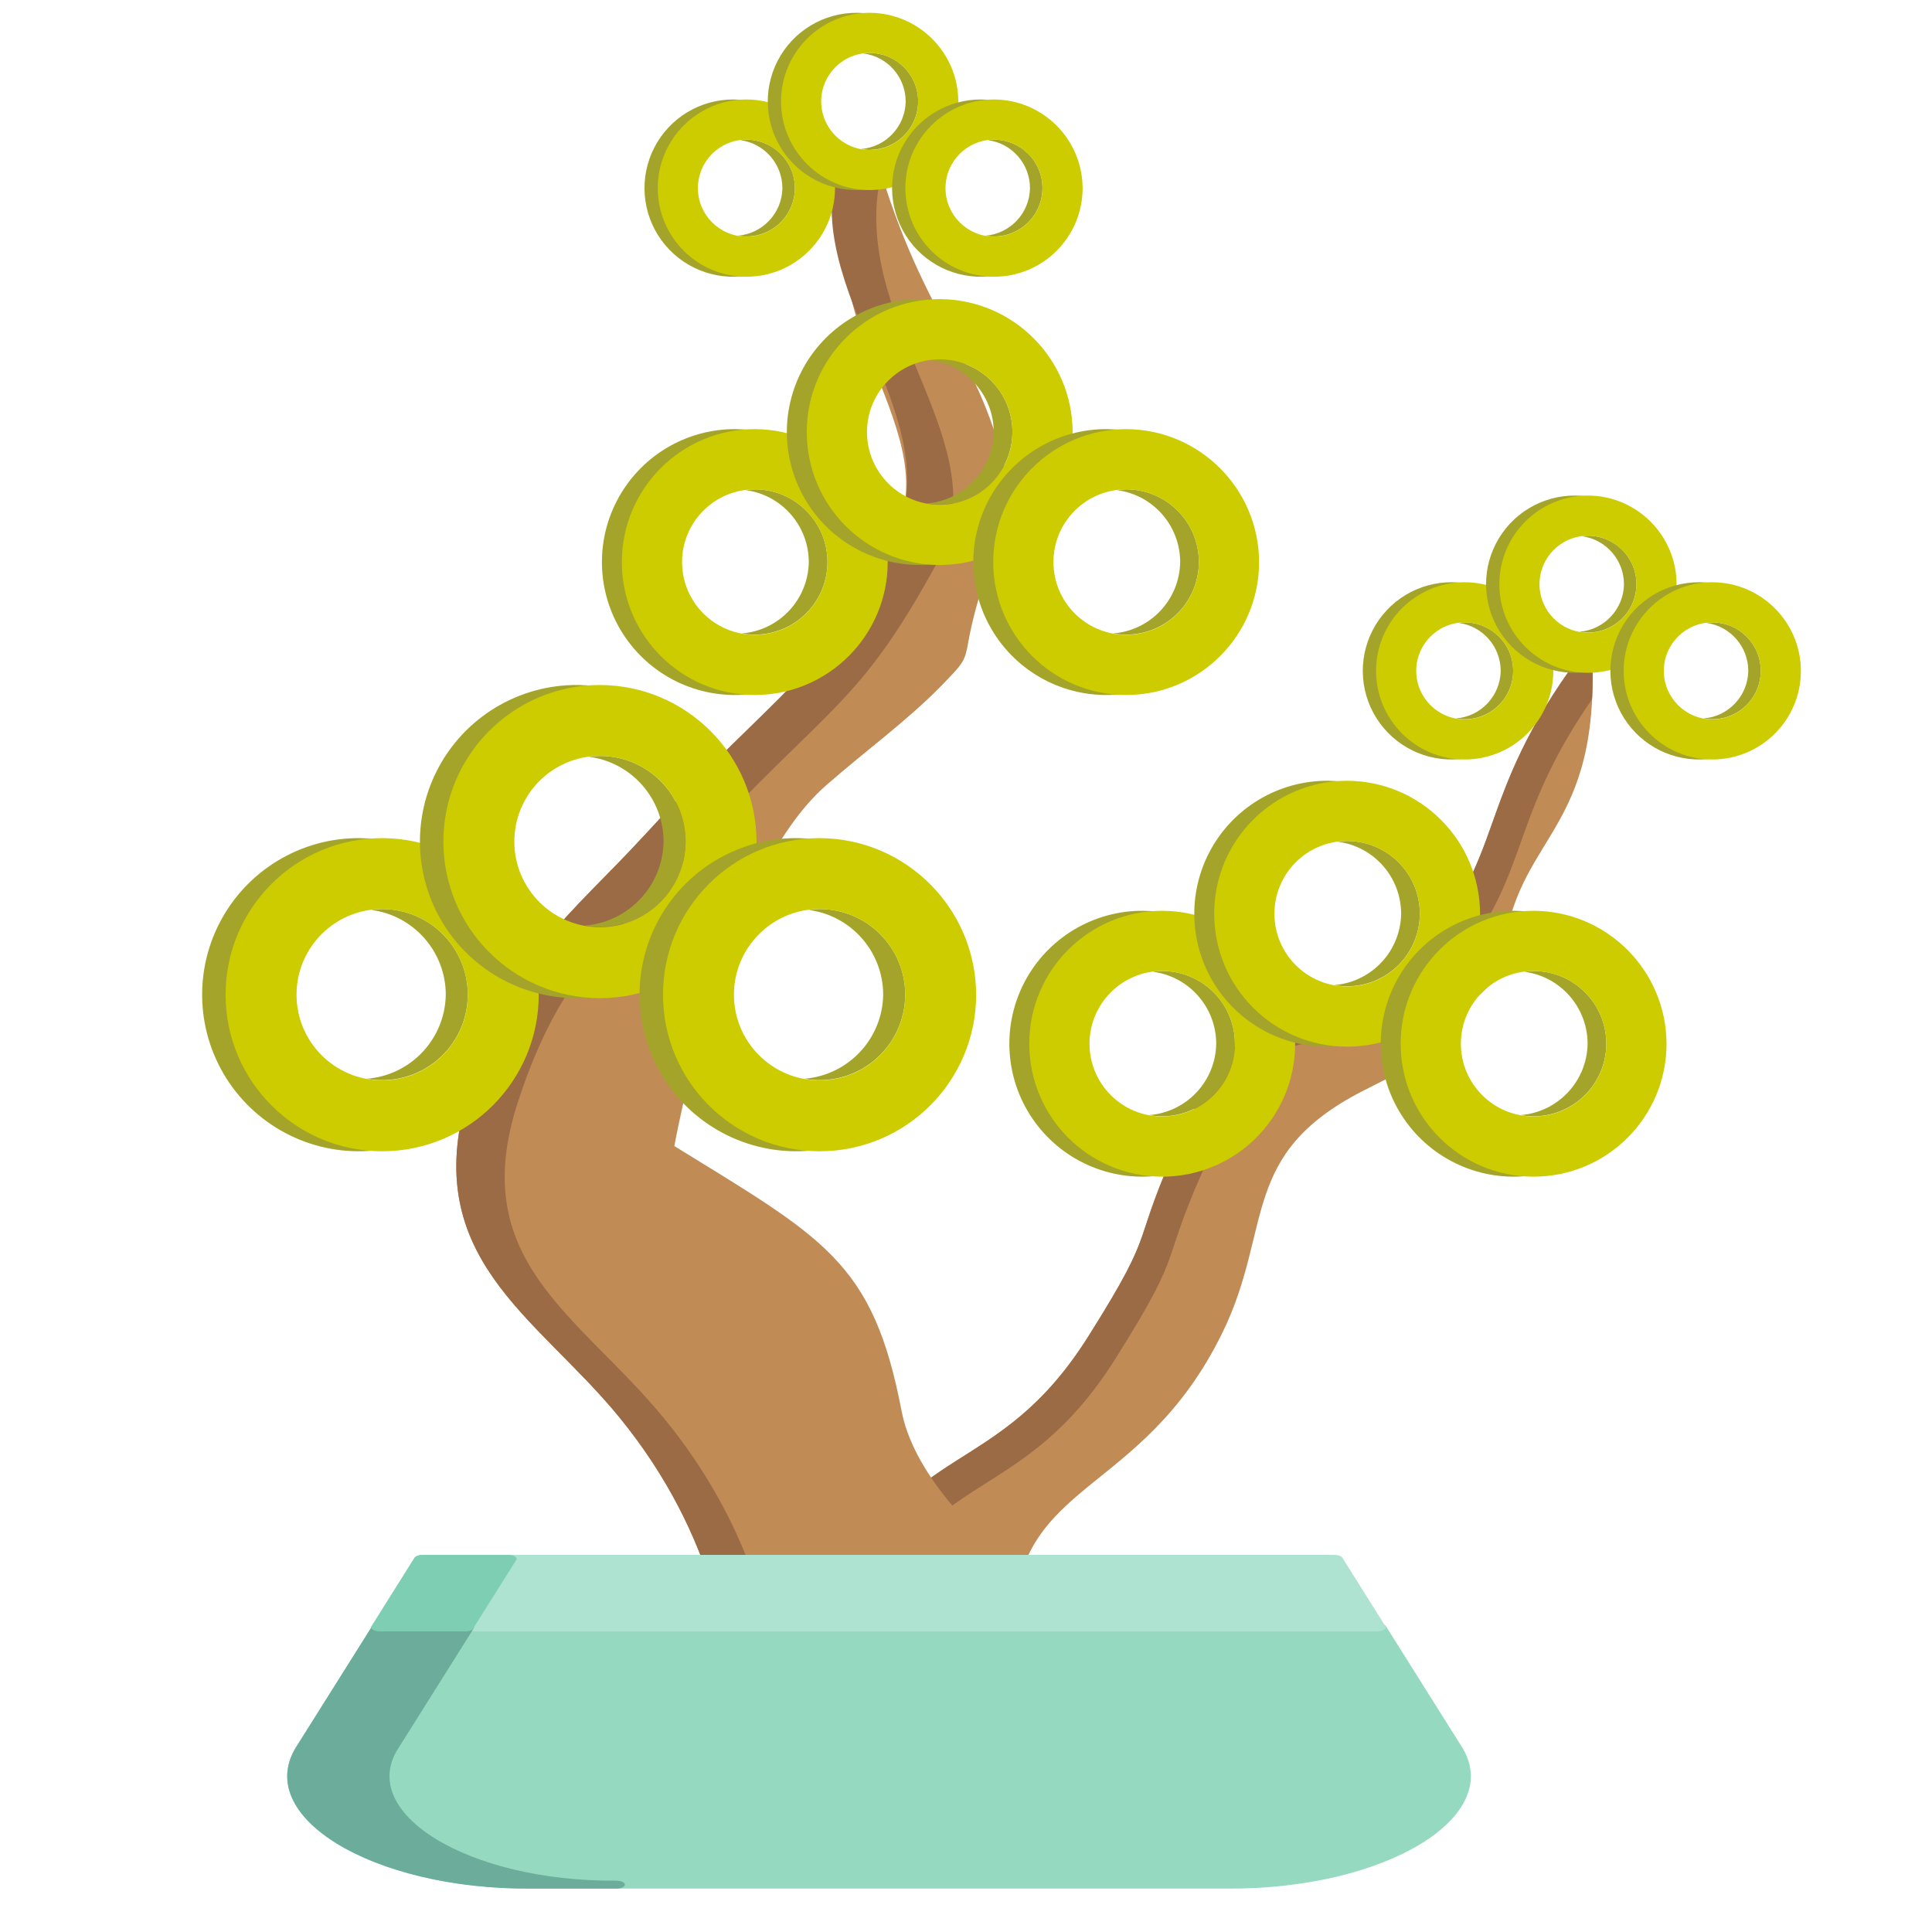
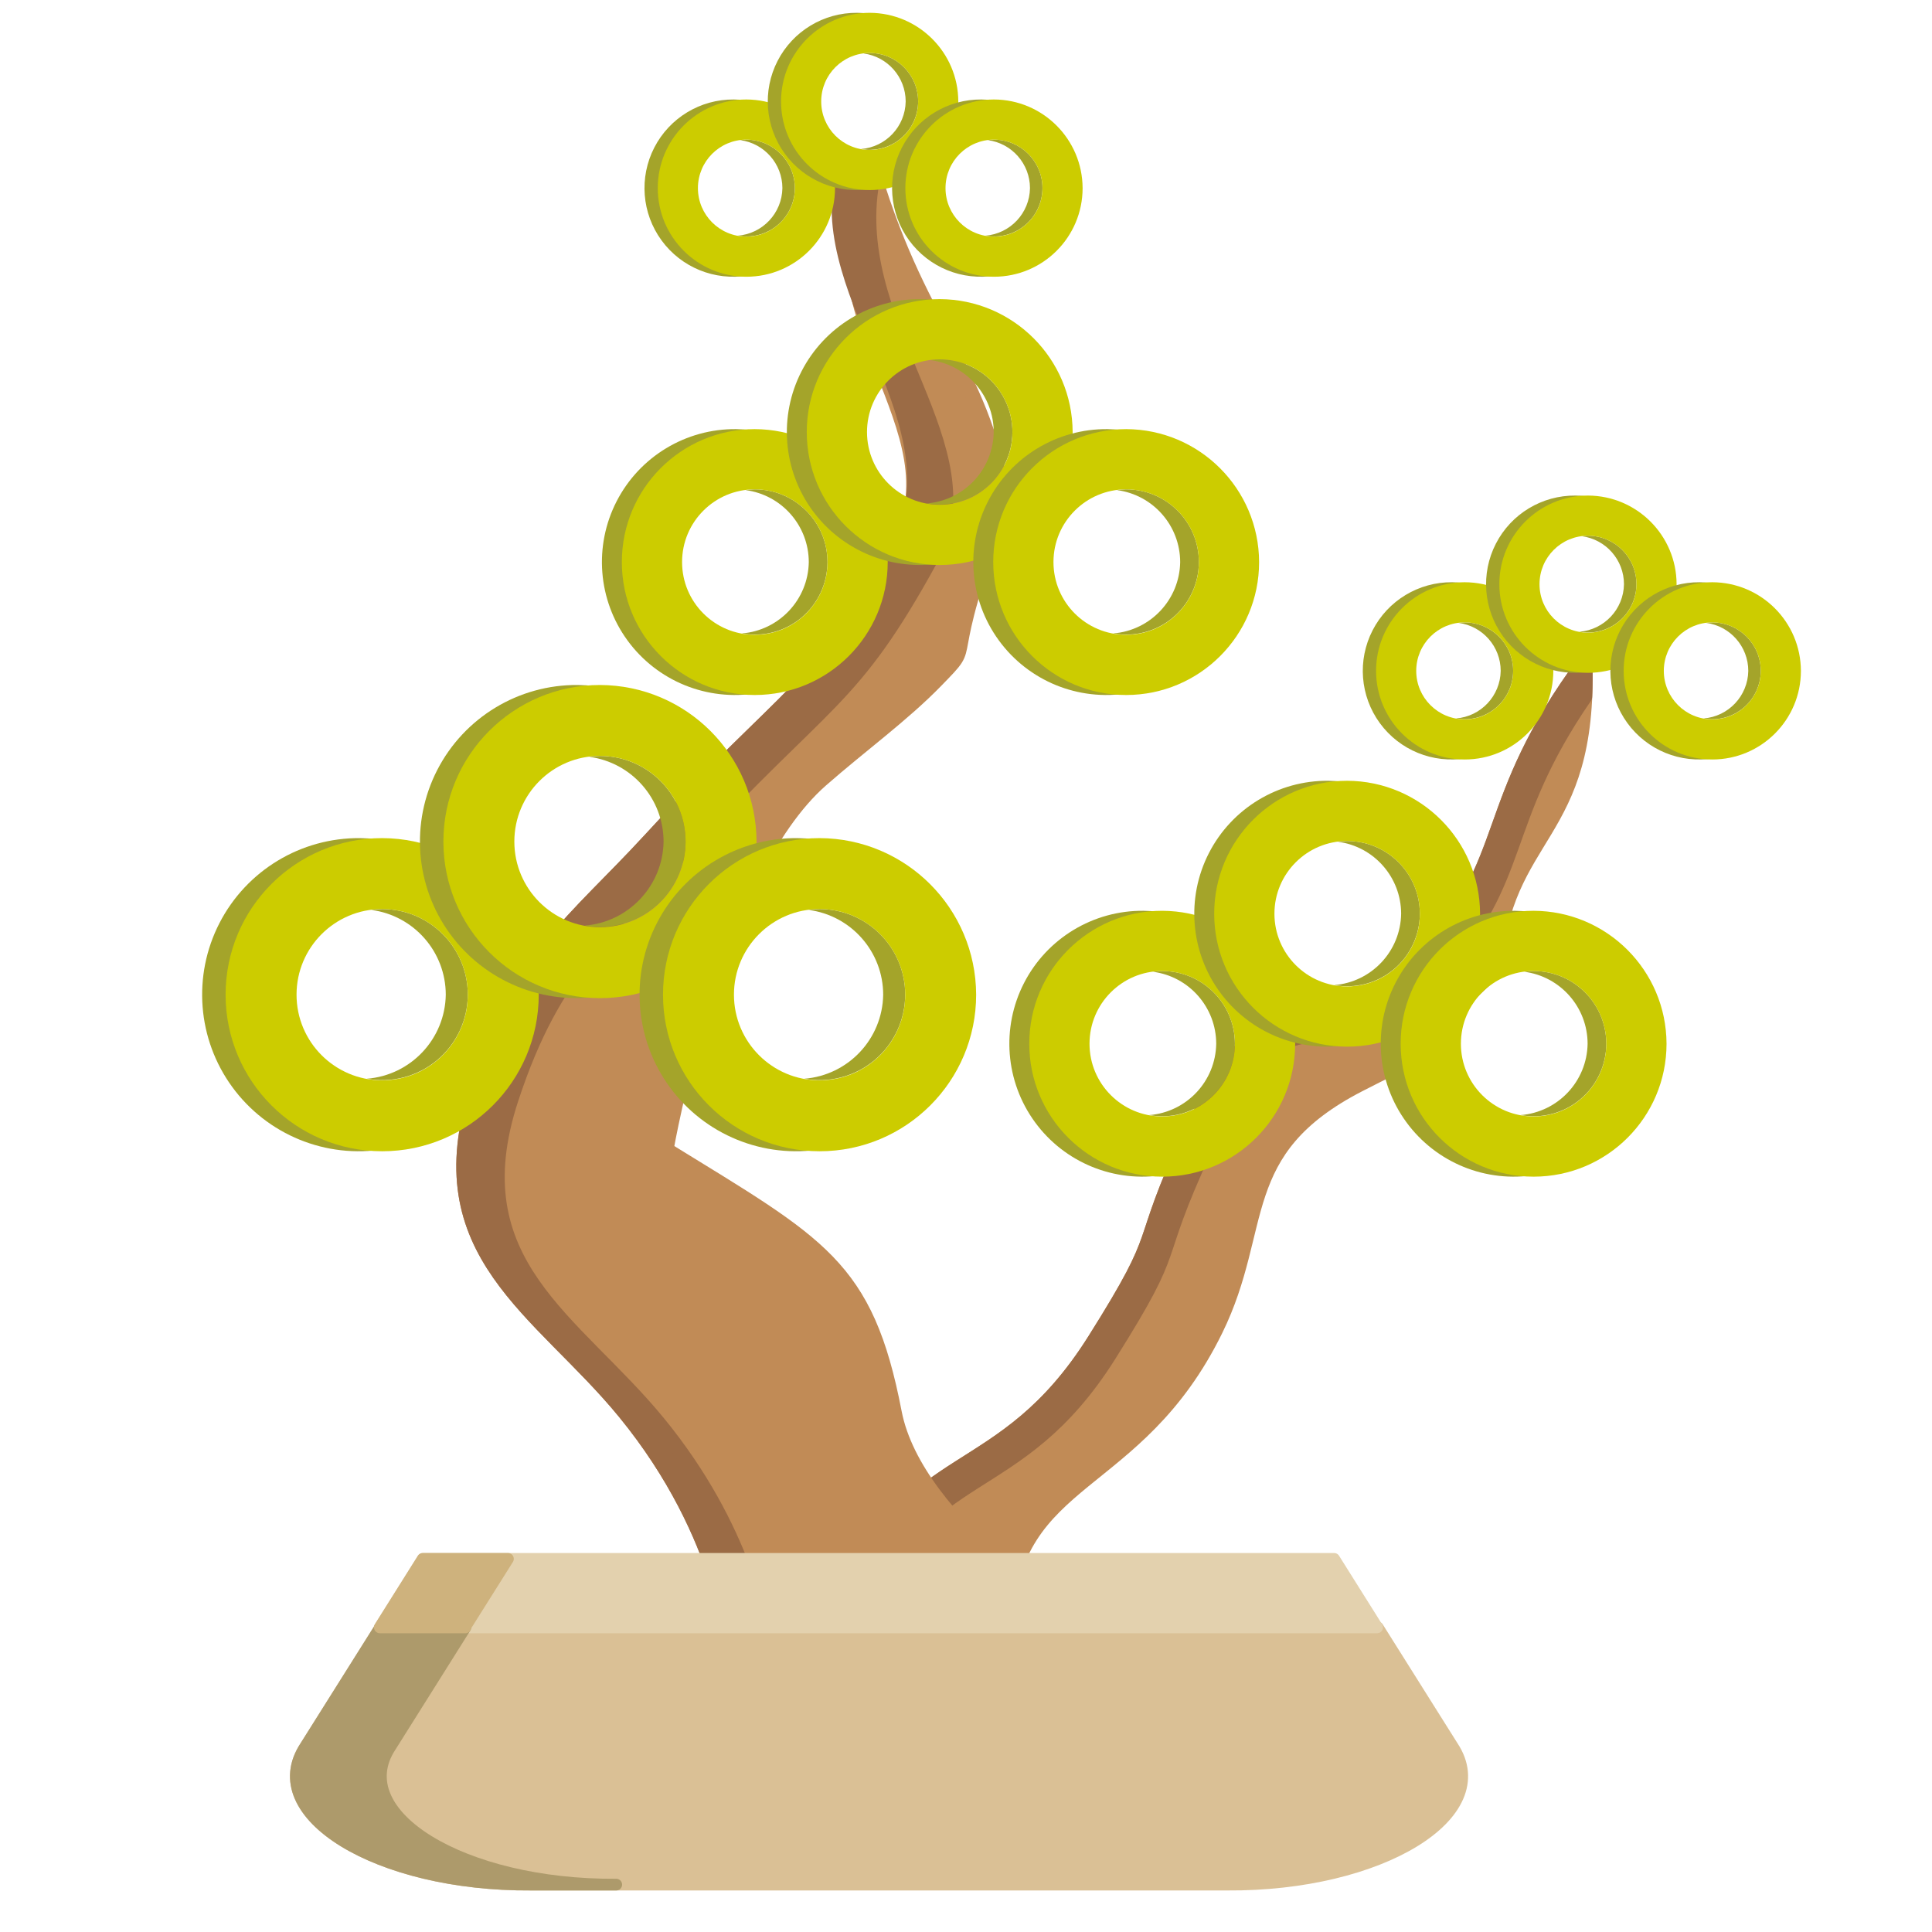
<svg xmlns="http://www.w3.org/2000/svg" width="500" height="500" viewBox="0 0 132.292 132.292" version="1.1" id="svg2515">
  <defs id="defs2512">
    <marker style="overflow:visible" id="Arrow1Sstart" refX="0.0" refY="0.0" orient="auto">
      <path transform="scale(0.2) translate(6,0)" style="fill-rule:evenodd;fill:context-stroke;stroke:context-stroke;stroke-width:1.0pt" d="M 0.0,0.0 L 5.0,-5.0 L -12.5,0.0 L 5.0,5.0 L 0.0,0.0 z " id="path24092" />
    </marker>
    <marker style="overflow:visible" id="Arrow1Mstart" refX="0.0" refY="0.0" orient="auto">
      <path transform="scale(0.4) translate(10,0)" style="fill-rule:evenodd;fill:context-stroke;stroke:context-stroke;stroke-width:1.0pt" d="M 0.0,0.0 L 5.0,-5.0 L -12.5,0.0 L 5.0,5.0 L 0.0,0.0 z " id="path24086" />
    </marker>
    <marker style="overflow:visible" id="Arrow1Lstart" refX="0.0" refY="0.0" orient="auto">
      <path transform="scale(0.8) translate(12.5,0)" style="fill-rule:evenodd;fill:context-stroke;stroke:context-stroke;stroke-width:1.0pt" d="M 0.0,0.0 L 5.0,-5.0 L -12.5,0.0 L 5.0,5.0 L 0.0,0.0 z " id="path24080" />
    </marker>
    <marker style="overflow:visible;" id="Arrow1Lend" refX="0.0" refY="0.0" orient="auto">
      <path transform="scale(0.8) rotate(180) translate(12.5,0)" style="fill-rule:evenodd;fill:context-stroke;stroke:context-stroke;stroke-width:1.0pt;" d="M 0.0,0.0 L 5.0,-5.0 L -12.5,0.0 L 5.0,5.0 L 0.0,0.0 z " id="path24083" />
    </marker>
  </defs>
  <g id="g51917" style="display:inline">
    <g id="g51833" transform="translate(157.391,29.85978)" style="display:inline">
      <g id="g51831" transform="translate(-5.291667)">
        <g id="g51823" transform="rotate(-13.01744,48.81101,639.2998)">
          <path style="display:inline;fill:#c18b56;fill-opacity:1;stroke:#c18b56;stroke-width:1;stroke-linecap:round;stroke-linejoin:round;stroke-miterlimit:4;stroke-dasharray:none;stroke-opacity:1" d="m 35.87,79.809 c 0,0 -5.935,-10.285 -0.368,-17.935 6.814,-9.363 12.17,-5.093 20.636,-13.495 6.786,-6.735 3.857,-4.941 9.614,-12.344 8.902,-11.447 8.659,-1.551 18.064,-7.957 7.914,-5.391 6.163,-9.447 15.526,-17.437 -2.406,12.08 -8,9.917 -10.902,19.309 -10.998,6.256 -2.636,3.405 -10.733,5.462 -9.484,2.41 -8.368,8.047 -13.316,14.13 -7.814,9.607 -15.695,6.41 -18.541,16.264 -2.153,7.456 1.039,14.511 2.529,17.312 1.49,2.801 -12.508,-3.307 -12.508,-3.307 z" id="path51819" />
          <path id="path51821" style="display:inline;fill:#9b6b45;fill-opacity:1;stroke:#9b6b45;stroke-width:3.78;stroke-linecap:round;stroke-linejoin:round;stroke-miterlimit:4;stroke-dasharray:none;stroke-opacity:1" d="m 970.33,153.07 c -35.388,30.199 -28.773,45.531 -58.684,65.906 -35.545,24.213 -34.627,-13.19 -68.271,30.074 -21.758,27.979 -10.686,21.201 -36.336,46.656 -31.996,31.753 -52.239,15.616 -77.992,51.004 -21.041,28.913 1.389,67.785 1.389,67.785 0,0 0.54,0.232 0.686,0.295 -5.056,-10.828 -16.104,-40.35 0.76,-63.523 25.753,-35.388 45.998,-19.251 77.994,-51.004 25.65,-25.455 14.578,-18.677 36.336,-46.656 33.644,-43.264 32.727,-5.862 68.271,-30.074 28.419,-19.359 23.89,-34.176 53.719,-61.508 0.763,-2.744 1.48,-5.699 2.129,-8.955 z" transform="matrix(0.2645833,0,0,0.2645833,-157.391,-29.85978)" />
        </g>
        <g id="g51829" transform="translate(-103.452,-31.75)">
          <path style="display:inline;fill:#c18b56;fill-opacity:1;stroke:#c18b56;stroke-width:1;stroke-linecap:round;stroke-linejoin:round;stroke-miterlimit:4;stroke-dasharray:none;stroke-opacity:1" d="m 1.543,115.205 c 0,0 -0.444,-8.093 -7.413,-16.606 -5.77,-7.049 -13.809,-10.891 -10.081,-22.221 2.988,-9.082 6.581,-11.287 11.788,-16.944 C 5.658,48.765 7.304,49.408 12.775,39.43 17.378,31.034 6.125,23.993 10.839,12.623 c 3.342,11.856 7.61,13.925 9.289,23.611 -4.683,12.269 -1.685,9.19 -4.683,12.269 -2.295,2.358 -5.141,4.406 -7.864,6.795 -7.356,6.453 -10.607,25.314 -10.607,25.314 10.538,6.504 13.686,7.919 15.624,17.99 1.467,7.621 12.857,14.782 15.456,16.602 2.599,1.819 -26.511,0 -26.511,0 z" id="path51825" />
          <path id="path51827" style="display:inline;fill:#9b6b45;fill-opacity:1;stroke:#9b6b45;stroke-width:3.78;stroke-linecap:round;stroke-linejoin:round;stroke-miterlimit:4;stroke-dasharray:none;stroke-opacity:1" d="m 629.107,165.091 c -7.564,32.015 31.435,65.057 14.037,96.792 -20.675,37.712 -26.894,35.282 -64.014,75.604 -19.681,21.379 -33.26,29.713 -44.555,64.039 -14.09,42.819 16.293,57.343 38.102,83.984 26.34,32.177 28.018,62.766 28.018,62.766 0,0 3.632,0.214 8.514,0.492 -0.946,-7.6 -5.655,-33.432 -27.779,-60.459 -21.809,-26.642 -52.191,-41.165 -38.102,-83.984 11.295,-34.326 24.873,-42.66 44.555,-64.039 37.119,-40.322 43.341,-37.891 64.016,-75.604 15.605,-28.465 -20.698,-58.837 -15.488,-95.807 -1.828,-4.861 -5.692,1.931 -7.303,-3.784 z" transform="matrix(0.2645833,0,0,0.2645833,-157.391,-29.85978)" />
        </g>
      </g>
    </g>
-     <g id="g7501-0-6-2-1-0-2-8-5-9-3" transform="matrix(1.179469,0,0,0.5429139,69.67906,71.7637)" style="display:inline">
-       <path d="m 25.252,88.079 -4.346,-15.014 -0.028,0.007 H -36.967 l -0.028,-0.007 -4.346,15.014 c -2.596,8.537 4.163,17.572 13.102,17.434 h 40.39 c 8.939,0.138 15.699,-8.901 13.102,-17.434" style="fill:#95dac0;fill-opacity:1;fill-rule:nonzero;stroke:#95dac0;stroke-width:1;stroke-linecap:round;stroke-linejoin:round;stroke-miterlimit:4;stroke-dasharray:none;stroke-opacity:1" id="path566-1-1-4-9-8-0-1-2-5-7" />
-       <path d="m 18.376,64.426 h -52.906 l -2.498,8.64 0.028,0.007 h 57.845 l 0.028,-0.007 -2.498,-8.64" style="fill:#aee3d1;fill-opacity:1;fill-rule:nonzero;stroke:#aee3d1;stroke-width:1;stroke-linecap:round;stroke-linejoin:round;stroke-miterlimit:4;stroke-dasharray:none;stroke-opacity:1" id="path568-6-3-1-0-7-7-0-8-4-9" />
-       <path d="M -36.403,88.079 -32.06,73.072 H -36.967 l -0.028,-0.007 -4.346,15.014 c -2.596,8.537 4.163,17.572 13.102,17.434 h 4.939 C -32.237,105.651 -38.999,96.617 -36.403,88.079 v 0" style="fill:#6bad9a;fill-opacity:1;fill-rule:nonzero;stroke:#6bad9a;stroke-width:1;stroke-linecap:round;stroke-linejoin:round;stroke-miterlimit:4;stroke-dasharray:none;stroke-opacity:1" id="path580-2-7-5-6-4-43-5-7-1-3" />
-       <path d="m -29.587,64.426 h -4.942 l -2.498,8.64 0.028,0.007 h 4.939 l -0.028,-0.007 2.501,-8.64" style="fill:#7dceb2;fill-opacity:1;fill-rule:nonzero;stroke:#7dceb2;stroke-width:1;stroke-linecap:round;stroke-linejoin:round;stroke-miterlimit:4;stroke-dasharray:none;stroke-opacity:1" id="path582-2-9-1-5-2-4-2-4-5-7" />
+     <g id="g3660" transform="translate(-7.348542,-58.24854)" style="display:inline">
+       <path d="m 106.812,177.832 -5.126,-8.151 -0.033,0.004 H 33.426 l -0.033,-0.004 -5.126,8.151 c -3.062,4.635 4.91,9.54 15.454,9.465 h 47.638 c 10.544,0.075 18.516,-4.832 15.454,-9.465" style="display:inline;fill:#dac095;fill-opacity:1;fill-rule:nonzero;stroke:#dac095;stroke-width:0.8;stroke-linecap:round;stroke-linejoin:round;stroke-miterlimit:4;stroke-dasharray:none;stroke-opacity:1" id="path566-1-1-4-9-8-0-1-2-8" />
+       <path d="M 98.702,164.99 H 36.301 l -2.946,4.691 0.033,0.004 h 68.226 l 0.033,-0.004 -2.946,-4.691" style="display:inline;fill:#e3d1ae;fill-opacity:1;fill-rule:nonzero;stroke:#e3d1ae;stroke-width:0.8;stroke-linecap:round;stroke-linejoin:round;stroke-miterlimit:4;stroke-dasharray:none;stroke-opacity:1" id="path568-6-3-1-0-7-7-0-8-40" />
+       <path d="m 34.092,177.832 5.122,-8.148 h -5.788 l -0.033,-0.004 -5.126,8.151 c -3.062,4.635 4.91,9.54 15.454,9.465 h 5.825 c -10.54,0.075 -18.516,-4.83 -15.454,-9.465 v 0" style="display:inline;fill:#ad9a6b;fill-opacity:1;fill-rule:nonzero;stroke:#ad9a6b;stroke-width:0.8;stroke-linecap:round;stroke-linejoin:round;stroke-miterlimit:4;stroke-dasharray:none;stroke-opacity:1" id="path580-2-7-5-6-4-43-5-7-00" />
+       <path d="m 42.13,164.99 h -5.829 l -2.946,4.691 0.033,0.004 h 5.825 l -0.033,-0.004 2.95,-4.691" style="display:inline;fill:#ceb27d;fill-opacity:1;fill-rule:nonzero;stroke:#ceb27d;stroke-width:0.8;stroke-linecap:round;stroke-linejoin:round;stroke-miterlimit:4;stroke-dasharray:none;stroke-opacity:1" id="path582-2-9-1-5-2-4-2-4-2" />
    </g>
    <g id="g5519-5-9-74" transform="matrix(0.3165697,0,0,0.3165697,55.48414,51.05729)" style="display:inline">
      <g id="g5395-44-6-1" transform="translate(-85.46042,22.38269)">
        <g id="g2523-0-9-1-78" transform="matrix(4.257718,0,0,4.257718,200.107,-35.74831)" style="display:inline">
          <g id="g3373-7-6-1-14" transform="matrix(-0.2095337,-0.00371336,0.00371336,-0.2095337,-91.22192,31.90476)">
            <g id="g2459-5-6-2-3-86" transform="matrix(0.4417475,0,0,0.4417475,-21.88336,22.16207)" style="display:inline">
              <path id="path14-1-6-56" style="fill:#a4a42a;fill-opacity:1;stroke-width:5.37" class="cls-2" d="m -393.278,217.701 a 85.921,85.921 0 1 0 -16.376,-170.403 85.921,85.921 0 0 1 7.412,169.988 86.243,86.243 0 0 0 8.965,0.414 z m -12.771,-38.713 a 46.988,46.988 0 0 0 5.928,-0.589 46.988,46.988 0 0 1 -41.661,-45.773 46.988,46.988 0 0 1 42.479,-46.881 46.988,46.988 0 0 0 -54.559,47.096 46.988,46.988 0 0 0 47.813,46.148 z" />
              <path id="path14-8-4-16-9-54" style="display:inline;fill:#cccc00;fill-opacity:1;stroke-width:5.37" class="cls-2" d="m -405.359,217.915 a 85.921,85.921 0 1 0 -87.43,-84.385 86.243,86.243 0 0 0 87.43,84.385 z m -0.69,-38.927 a 46.988,46.988 0 0 1 -47.813,-46.148 46.988,46.988 0 1 1 47.813,46.148 z" />
            </g>
          </g>
        </g>
      </g>
      <g id="g2523-0-6-3-1-67" transform="matrix(4.257718,0,0,4.257718,161.7566,-46.48624)" style="display:inline">
        <g id="g3373-7-9-9-5-0" transform="matrix(-0.2095337,-0.00371336,0.00371336,-0.2095337,-91.22192,31.90476)">
          <g id="g2459-5-6-1-4-5-45" transform="matrix(0.4417475,0,0,0.4417475,-21.88336,22.16207)" style="display:inline">
            <path id="path14-7-8-9-6" style="fill:#a4a42a;fill-opacity:1;stroke-width:5.37" class="cls-2" d="m -393.278,217.701 a 85.921,85.921 0 1 0 -16.376,-170.403 85.921,85.921 0 0 1 7.412,169.988 86.243,86.243 0 0 0 8.965,0.414 z m -12.771,-38.713 a 46.988,46.988 0 0 0 5.928,-0.589 46.988,46.988 0 0 1 -41.661,-45.773 46.988,46.988 0 0 1 42.479,-46.881 46.988,46.988 0 0 0 -54.559,47.096 46.988,46.988 0 0 0 47.813,46.148 z" />
            <path id="path14-8-4-0-4-7-4" style="display:inline;fill:#cccc00;fill-opacity:1;stroke-width:5.37" class="cls-2" d="m -405.359,217.915 a 85.921,85.921 0 1 0 -87.43,-84.385 86.243,86.243 0 0 0 87.43,84.385 z m -0.69,-38.927 a 46.988,46.988 0 0 1 -47.813,-46.148 46.988,46.988 0 1 1 47.813,46.148 z" />
          </g>
        </g>
      </g>
      <g id="g5395-9-2-2-5" style="display:inline" transform="translate(9.151695,22.38269)">
        <g id="g2523-0-1-8-7-76" transform="matrix(4.257718,0,0,4.257718,200.107,-35.74831)" style="display:inline">
          <g id="g3373-7-90-9-7-89" transform="matrix(-0.2095337,-0.00371336,0.00371336,-0.2095337,-91.22192,31.90476)">
            <g id="g2459-5-6-4-0-3-7" transform="matrix(0.4417475,0,0,0.4417475,-21.88336,22.16207)" style="display:inline">
              <path id="path14-73-8-8-1" style="fill:#a4a42a;fill-opacity:1;stroke-width:5.37" class="cls-2" d="m -393.278,217.701 a 85.921,85.921 0 1 0 -16.376,-170.403 85.921,85.921 0 0 1 7.412,169.988 86.243,86.243 0 0 0 8.965,0.414 z m -12.771,-38.713 a 46.988,46.988 0 0 0 5.928,-0.589 46.988,46.988 0 0 1 -41.661,-45.773 46.988,46.988 0 0 1 42.479,-46.881 46.988,46.988 0 0 0 -54.559,47.096 46.988,46.988 0 0 0 47.813,46.148 z" />
              <path id="path14-8-4-1-9-2-1" style="display:inline;fill:#cccc00;fill-opacity:1;stroke-width:5.37" class="cls-2" d="m -405.359,217.915 a 85.921,85.921 0 1 0 -87.43,-84.385 86.243,86.243 0 0 0 87.43,84.385 z m -0.69,-38.927 a 46.988,46.988 0 0 1 -47.813,-46.148 46.988,46.988 0 1 1 47.813,46.148 z" />
            </g>
          </g>
        </g>
      </g>
    </g>
    <g id="g5519-5-9-74-1" transform="matrix(0.2687856,0,0,0.2687856,76.57345,24.00787)" style="display:inline">
      <g id="g5395-44-6-1-9" transform="translate(-85.46042,22.38269)">
        <g id="g2523-0-9-1-78-3" transform="matrix(4.257718,0,0,4.257718,200.107,-35.74831)" style="display:inline">
          <g id="g3373-7-6-1-14-7" transform="matrix(-0.2095337,-0.00371336,0.00371336,-0.2095337,-91.22192,31.90476)">
            <g id="g2459-5-6-2-3-86-1" transform="matrix(0.4417475,0,0,0.4417475,-21.88336,22.16207)" style="display:inline">
              <path id="path14-1-6-56-2" style="fill:#a4a42a;fill-opacity:1;stroke-width:5.37" class="cls-2" d="m -393.278,217.701 a 85.921,85.921 0 1 0 -16.376,-170.403 85.921,85.921 0 0 1 7.412,169.988 86.243,86.243 0 0 0 8.965,0.414 z m -12.771,-38.713 a 46.988,46.988 0 0 0 5.928,-0.589 46.988,46.988 0 0 1 -41.661,-45.773 46.988,46.988 0 0 1 42.479,-46.881 46.988,46.988 0 0 0 -54.559,47.096 46.988,46.988 0 0 0 47.813,46.148 z" />
              <path id="path14-8-4-16-9-54-5" style="display:inline;fill:#cccc00;fill-opacity:1;stroke-width:5.37" class="cls-2" d="m -405.359,217.915 a 85.921,85.921 0 1 0 -87.43,-84.385 86.243,86.243 0 0 0 87.43,84.385 z m -0.69,-38.927 a 46.988,46.988 0 0 1 -47.813,-46.148 46.988,46.988 0 1 1 47.813,46.148 z" />
            </g>
          </g>
        </g>
      </g>
      <g id="g2523-0-6-3-1-67-1" transform="matrix(4.257718,0,0,4.257718,161.7566,-46.48624)" style="display:inline">
        <g id="g3373-7-9-9-5-0-0" transform="matrix(-0.2095337,-0.00371336,0.00371336,-0.2095337,-91.22192,31.90476)">
          <g id="g2459-5-6-1-4-5-45-0" transform="matrix(0.4417475,0,0,0.4417475,-21.88336,22.16207)" style="display:inline">
            <path id="path14-7-8-9-6-3" style="fill:#a4a42a;fill-opacity:1;stroke-width:5.37" class="cls-2" d="m -393.278,217.701 a 85.921,85.921 0 1 0 -16.376,-170.403 85.921,85.921 0 0 1 7.412,169.988 86.243,86.243 0 0 0 8.965,0.414 z m -12.771,-38.713 a 46.988,46.988 0 0 0 5.928,-0.589 46.988,46.988 0 0 1 -41.661,-45.773 46.988,46.988 0 0 1 42.479,-46.881 46.988,46.988 0 0 0 -54.559,47.096 46.988,46.988 0 0 0 47.813,46.148 z" />
            <path id="path14-8-4-0-4-7-4-9" style="display:inline;fill:#cccc00;fill-opacity:1;stroke-width:5.37" class="cls-2" d="m -405.359,217.915 a 85.921,85.921 0 1 0 -87.43,-84.385 86.243,86.243 0 0 0 87.43,84.385 z m -0.69,-38.927 a 46.988,46.988 0 0 1 -47.813,-46.148 46.988,46.988 0 1 1 47.813,46.148 z" />
          </g>
        </g>
      </g>
      <g id="g5395-9-2-2-5-0" style="display:inline" transform="translate(9.151695,22.38269)">
        <g id="g2523-0-1-8-7-76-3" transform="matrix(4.257718,0,0,4.257718,200.107,-35.74831)" style="display:inline">
          <g id="g3373-7-90-9-7-89-2" transform="matrix(-0.2095337,-0.00371336,0.00371336,-0.2095337,-91.22192,31.90476)">
            <g id="g2459-5-6-4-0-3-7-4" transform="matrix(0.4417475,0,0,0.4417475,-21.88336,22.16207)" style="display:inline">
              <path id="path14-73-8-8-1-0" style="fill:#a4a42a;fill-opacity:1;stroke-width:5.37" class="cls-2" d="m -393.278,217.701 a 85.921,85.921 0 1 0 -16.376,-170.403 85.921,85.921 0 0 1 7.412,169.988 86.243,86.243 0 0 0 8.965,0.414 z m -12.771,-38.713 a 46.988,46.988 0 0 0 5.928,-0.589 46.988,46.988 0 0 1 -41.661,-45.773 46.988,46.988 0 0 1 42.479,-46.881 46.988,46.988 0 0 0 -54.559,47.096 46.988,46.988 0 0 0 47.813,46.148 z" />
              <path id="path14-8-4-1-9-2-1-2" style="display:inline;fill:#cccc00;fill-opacity:1;stroke-width:5.37" class="cls-2" d="m -405.359,217.915 a 85.921,85.921 0 1 0 -87.43,-84.385 86.243,86.243 0 0 0 87.43,84.385 z m -0.69,-38.927 a 46.988,46.988 0 0 1 -47.813,-46.148 46.988,46.988 0 1 1 47.813,46.148 z" />
            </g>
          </g>
        </g>
      </g>
    </g>
    <g id="g5519-5-9-74-1-4" transform="matrix(0.2687856,0,0,0.2687856,104.4719,56.98942)" style="display:inline">
      <g id="g5395-44-6-1-9-1" transform="translate(-85.46042,22.38269)">
        <g id="g2523-0-9-1-78-3-8" transform="matrix(4.257718,0,0,4.257718,200.107,-35.74831)" style="display:inline">
          <g id="g3373-7-6-1-14-7-1" transform="matrix(-0.2095337,-0.00371336,0.00371336,-0.2095337,-91.22192,31.90476)">
            <g id="g2459-5-6-2-3-86-1-8" transform="matrix(0.4417475,0,0,0.4417475,-21.88336,22.16207)" style="display:inline">
              <path id="path14-1-6-56-2-8" style="fill:#a4a42a;fill-opacity:1;stroke-width:5.37" class="cls-2" d="m -393.278,217.701 a 85.921,85.921 0 1 0 -16.376,-170.403 85.921,85.921 0 0 1 7.412,169.988 86.243,86.243 0 0 0 8.965,0.414 z m -12.771,-38.713 a 46.988,46.988 0 0 0 5.928,-0.589 46.988,46.988 0 0 1 -41.661,-45.773 46.988,46.988 0 0 1 42.479,-46.881 46.988,46.988 0 0 0 -54.559,47.096 46.988,46.988 0 0 0 47.813,46.148 z" />
              <path id="path14-8-4-16-9-54-5-9" style="display:inline;fill:#cccc00;fill-opacity:1;stroke-width:5.37" class="cls-2" d="m -405.359,217.915 a 85.921,85.921 0 1 0 -87.43,-84.385 86.243,86.243 0 0 0 87.43,84.385 z m -0.69,-38.927 a 46.988,46.988 0 0 1 -47.813,-46.148 46.988,46.988 0 1 1 47.813,46.148 z" />
            </g>
          </g>
        </g>
      </g>
      <g id="g2523-0-6-3-1-67-1-3" transform="matrix(4.257718,0,0,4.257718,161.7566,-46.48624)" style="display:inline">
        <g id="g3373-7-9-9-5-0-0-9" transform="matrix(-0.2095337,-0.00371336,0.00371336,-0.2095337,-91.22192,31.90476)">
          <g id="g2459-5-6-1-4-5-45-0-6" transform="matrix(0.4417475,0,0,0.4417475,-21.88336,22.16207)" style="display:inline">
            <path id="path14-7-8-9-6-3-0" style="fill:#a4a42a;fill-opacity:1;stroke-width:5.37" class="cls-2" d="m -393.278,217.701 a 85.921,85.921 0 1 0 -16.376,-170.403 85.921,85.921 0 0 1 7.412,169.988 86.243,86.243 0 0 0 8.965,0.414 z m -12.771,-38.713 a 46.988,46.988 0 0 0 5.928,-0.589 46.988,46.988 0 0 1 -41.661,-45.773 46.988,46.988 0 0 1 42.479,-46.881 46.988,46.988 0 0 0 -54.559,47.096 46.988,46.988 0 0 0 47.813,46.148 z" />
            <path id="path14-8-4-0-4-7-4-9-8" style="display:inline;fill:#cccc00;fill-opacity:1;stroke-width:5.37" class="cls-2" d="m -405.359,217.915 a 85.921,85.921 0 1 0 -87.43,-84.385 86.243,86.243 0 0 0 87.43,84.385 z m -0.69,-38.927 a 46.988,46.988 0 0 1 -47.813,-46.148 46.988,46.988 0 1 1 47.813,46.148 z" />
          </g>
        </g>
      </g>
      <g id="g5395-9-2-2-5-0-9" style="display:inline" transform="translate(9.151695,22.38269)">
        <g id="g2523-0-1-8-7-76-3-9" transform="matrix(4.257718,0,0,4.257718,200.107,-35.74831)" style="display:inline">
          <g id="g3373-7-90-9-7-89-2-4" transform="matrix(-0.2095337,-0.00371336,0.00371336,-0.2095337,-91.22192,31.90476)">
            <g id="g2459-5-6-4-0-3-7-4-3" transform="matrix(0.4417475,0,0,0.4417475,-21.88336,22.16207)" style="display:inline">
              <path id="path14-73-8-8-1-0-6" style="fill:#a4a42a;fill-opacity:1;stroke-width:5.37" class="cls-2" d="m -393.278,217.701 a 85.921,85.921 0 1 0 -16.376,-170.403 85.921,85.921 0 0 1 7.412,169.988 86.243,86.243 0 0 0 8.965,0.414 z m -12.771,-38.713 a 46.988,46.988 0 0 0 5.928,-0.589 46.988,46.988 0 0 1 -41.661,-45.773 46.988,46.988 0 0 1 42.479,-46.881 46.988,46.988 0 0 0 -54.559,47.096 46.988,46.988 0 0 0 47.813,46.148 z" />
              <path id="path14-8-4-1-9-2-1-2-3" style="display:inline;fill:#cccc00;fill-opacity:1;stroke-width:5.37" class="cls-2" d="m -405.359,217.915 a 85.921,85.921 0 1 0 -87.43,-84.385 86.243,86.243 0 0 0 87.43,84.385 z m -0.69,-38.927 a 46.988,46.988 0 0 1 -47.813,-46.148 46.988,46.988 0 1 1 47.813,46.148 z" />
            </g>
          </g>
        </g>
      </g>
    </g>
    <g id="g5519-5-9-74-1-5" transform="matrix(0.1791904,0,0,0.1791904,116.8872,36.28396)" style="display:inline">
      <g id="g5395-44-6-1-9-2" transform="translate(-85.46042,22.38269)">
        <g id="g2523-0-9-1-78-3-2" transform="matrix(4.257718,0,0,4.257718,200.107,-35.74831)" style="display:inline">
          <g id="g3373-7-6-1-14-7-4" transform="matrix(-0.2095337,-0.00371336,0.00371336,-0.2095337,-91.22192,31.90476)">
            <g id="g2459-5-6-2-3-86-1-89" transform="matrix(0.4417475,0,0,0.4417475,-21.88336,22.16207)" style="display:inline">
              <path id="path14-1-6-56-2-3" style="fill:#a4a42a;fill-opacity:1;stroke-width:5.37" class="cls-2" d="m -393.278,217.701 a 85.921,85.921 0 1 0 -16.376,-170.403 85.921,85.921 0 0 1 7.412,169.988 86.243,86.243 0 0 0 8.965,0.414 z m -12.771,-38.713 a 46.988,46.988 0 0 0 5.928,-0.589 46.988,46.988 0 0 1 -41.661,-45.773 46.988,46.988 0 0 1 42.479,-46.881 46.988,46.988 0 0 0 -54.559,47.096 46.988,46.988 0 0 0 47.813,46.148 z" />
              <path id="path14-8-4-16-9-54-5-99" style="display:inline;fill:#cccc00;fill-opacity:1;stroke-width:5.37" class="cls-2" d="m -405.359,217.915 a 85.921,85.921 0 1 0 -87.43,-84.385 86.243,86.243 0 0 0 87.43,84.385 z m -0.69,-38.927 a 46.988,46.988 0 0 1 -47.813,-46.148 46.988,46.988 0 1 1 47.813,46.148 z" />
            </g>
          </g>
        </g>
      </g>
      <g id="g2523-0-6-3-1-67-1-6" transform="matrix(4.257718,0,0,4.257718,161.7566,-46.48624)" style="display:inline">
        <g id="g3373-7-9-9-5-0-0-6" transform="matrix(-0.2095337,-0.00371336,0.00371336,-0.2095337,-91.22192,31.90476)">
          <g id="g2459-5-6-1-4-5-45-0-2" transform="matrix(0.4417475,0,0,0.4417475,-21.88336,22.16207)" style="display:inline">
            <path id="path14-7-8-9-6-3-9" style="fill:#a4a42a;fill-opacity:1;stroke-width:5.37" class="cls-2" d="m -393.278,217.701 a 85.921,85.921 0 1 0 -16.376,-170.403 85.921,85.921 0 0 1 7.412,169.988 86.243,86.243 0 0 0 8.965,0.414 z m -12.771,-38.713 a 46.988,46.988 0 0 0 5.928,-0.589 46.988,46.988 0 0 1 -41.661,-45.773 46.988,46.988 0 0 1 42.479,-46.881 46.988,46.988 0 0 0 -54.559,47.096 46.988,46.988 0 0 0 47.813,46.148 z" />
            <path id="path14-8-4-0-4-7-4-9-1" style="display:inline;fill:#cccc00;fill-opacity:1;stroke-width:5.37" class="cls-2" d="m -405.359,217.915 a 85.921,85.921 0 1 0 -87.43,-84.385 86.243,86.243 0 0 0 87.43,84.385 z m -0.69,-38.927 a 46.988,46.988 0 0 1 -47.813,-46.148 46.988,46.988 0 1 1 47.813,46.148 z" />
          </g>
        </g>
      </g>
      <g id="g5395-9-2-2-5-0-3" style="display:inline" transform="translate(9.151695,22.38269)">
        <g id="g2523-0-1-8-7-76-3-1" transform="matrix(4.257718,0,0,4.257718,200.107,-35.74831)" style="display:inline">
          <g id="g3373-7-90-9-7-89-2-3" transform="matrix(-0.2095337,-0.00371336,0.00371336,-0.2095337,-91.22192,31.90476)">
            <g id="g2459-5-6-4-0-3-7-4-9" transform="matrix(0.4417475,0,0,0.4417475,-21.88336,22.16207)" style="display:inline">
              <path id="path14-73-8-8-1-0-7" style="fill:#a4a42a;fill-opacity:1;stroke-width:5.37" class="cls-2" d="m -393.278,217.701 a 85.921,85.921 0 1 0 -16.376,-170.403 85.921,85.921 0 0 1 7.412,169.988 86.243,86.243 0 0 0 8.965,0.414 z m -12.771,-38.713 a 46.988,46.988 0 0 0 5.928,-0.589 46.988,46.988 0 0 1 -41.661,-45.773 46.988,46.988 0 0 1 42.479,-46.881 46.988,46.988 0 0 0 -54.559,47.096 46.988,46.988 0 0 0 47.813,46.148 z" />
              <path id="path14-8-4-1-9-2-1-2-8" style="display:inline;fill:#cccc00;fill-opacity:1;stroke-width:5.37" class="cls-2" d="m -405.359,217.915 a 85.921,85.921 0 1 0 -87.43,-84.385 86.243,86.243 0 0 0 87.43,84.385 z m -0.69,-38.927 a 46.988,46.988 0 0 1 -47.813,-46.148 46.988,46.988 0 1 1 47.813,46.148 z" />
            </g>
          </g>
        </g>
      </g>
    </g>
    <g id="g5519-5-9-74-1-5-5" transform="matrix(0.1791904,0,0,0.1791904,67.7021,3.228238)" style="display:inline">
      <g id="g5395-44-6-1-9-2-2" transform="translate(-85.46042,22.38269)">
        <g id="g2523-0-9-1-78-3-2-7" transform="matrix(4.257718,0,0,4.257718,200.107,-35.74831)" style="display:inline">
          <g id="g3373-7-6-1-14-7-4-6" transform="matrix(-0.2095337,-0.00371336,0.00371336,-0.2095337,-91.22192,31.90476)">
            <g id="g2459-5-6-2-3-86-1-89-0" transform="matrix(0.4417475,0,0,0.4417475,-21.88336,22.16207)" style="display:inline">
              <path id="path14-1-6-56-2-3-3" style="fill:#a4a42a;fill-opacity:1;stroke-width:5.37" class="cls-2" d="m -393.278,217.701 a 85.921,85.921 0 1 0 -16.376,-170.403 85.921,85.921 0 0 1 7.412,169.988 86.243,86.243 0 0 0 8.965,0.414 z m -12.771,-38.713 a 46.988,46.988 0 0 0 5.928,-0.589 46.988,46.988 0 0 1 -41.661,-45.773 46.988,46.988 0 0 1 42.479,-46.881 46.988,46.988 0 0 0 -54.559,47.096 46.988,46.988 0 0 0 47.813,46.148 z" />
              <path id="path14-8-4-16-9-54-5-99-7" style="display:inline;fill:#cccc00;fill-opacity:1;stroke-width:5.37" class="cls-2" d="m -405.359,217.915 a 85.921,85.921 0 1 0 -87.43,-84.385 86.243,86.243 0 0 0 87.43,84.385 z m -0.69,-38.927 a 46.988,46.988 0 0 1 -47.813,-46.148 46.988,46.988 0 1 1 47.813,46.148 z" />
            </g>
          </g>
        </g>
      </g>
      <g id="g2523-0-6-3-1-67-1-6-5" transform="matrix(4.257718,0,0,4.257718,161.7566,-46.48624)" style="display:inline">
        <g id="g3373-7-9-9-5-0-0-6-3" transform="matrix(-0.2095337,-0.00371336,0.00371336,-0.2095337,-91.22192,31.90476)">
          <g id="g2459-5-6-1-4-5-45-0-2-9" transform="matrix(0.4417475,0,0,0.4417475,-21.88336,22.16207)" style="display:inline">
            <path id="path14-7-8-9-6-3-9-4" style="fill:#a4a42a;fill-opacity:1;stroke-width:5.37" class="cls-2" d="m -393.278,217.701 a 85.921,85.921 0 1 0 -16.376,-170.403 85.921,85.921 0 0 1 7.412,169.988 86.243,86.243 0 0 0 8.965,0.414 z m -12.771,-38.713 a 46.988,46.988 0 0 0 5.928,-0.589 46.988,46.988 0 0 1 -41.661,-45.773 46.988,46.988 0 0 1 42.479,-46.881 46.988,46.988 0 0 0 -54.559,47.096 46.988,46.988 0 0 0 47.813,46.148 z" />
            <path id="path14-8-4-0-4-7-4-9-1-0" style="display:inline;fill:#cccc00;fill-opacity:1;stroke-width:5.37" class="cls-2" d="m -405.359,217.915 a 85.921,85.921 0 1 0 -87.43,-84.385 86.243,86.243 0 0 0 87.43,84.385 z m -0.69,-38.927 a 46.988,46.988 0 0 1 -47.813,-46.148 46.988,46.988 0 1 1 47.813,46.148 z" />
          </g>
        </g>
      </g>
      <g id="g5395-9-2-2-5-0-3-0" style="display:inline" transform="translate(9.151695,22.38269)">
        <g id="g2523-0-1-8-7-76-3-1-9" transform="matrix(4.257718,0,0,4.257718,200.107,-35.74831)" style="display:inline">
          <g id="g3373-7-90-9-7-89-2-3-5" transform="matrix(-0.2095337,-0.00371336,0.00371336,-0.2095337,-91.22192,31.90476)">
            <g id="g2459-5-6-4-0-3-7-4-9-4" transform="matrix(0.4417475,0,0,0.4417475,-21.88336,22.16207)" style="display:inline">
              <path id="path14-73-8-8-1-0-7-4" style="fill:#a4a42a;fill-opacity:1;stroke-width:5.37" class="cls-2" d="m -393.278,217.701 a 85.921,85.921 0 1 0 -16.376,-170.403 85.921,85.921 0 0 1 7.412,169.988 86.243,86.243 0 0 0 8.965,0.414 z m -12.771,-38.713 a 46.988,46.988 0 0 0 5.928,-0.589 46.988,46.988 0 0 1 -41.661,-45.773 46.988,46.988 0 0 1 42.479,-46.881 46.988,46.988 0 0 0 -54.559,47.096 46.988,46.988 0 0 0 47.813,46.148 z" />
              <path id="path14-8-4-1-9-2-1-2-8-5" style="display:inline;fill:#cccc00;fill-opacity:1;stroke-width:5.37" class="cls-2" d="m -405.359,217.915 a 85.921,85.921 0 1 0 -87.43,-84.385 86.243,86.243 0 0 0 87.43,84.385 z m -0.69,-38.927 a 46.988,46.988 0 0 1 -47.813,-46.148 46.988,46.988 0 1 1 47.813,46.148 z" />
            </g>
          </g>
        </g>
      </g>
    </g>
  </g>
</svg>
